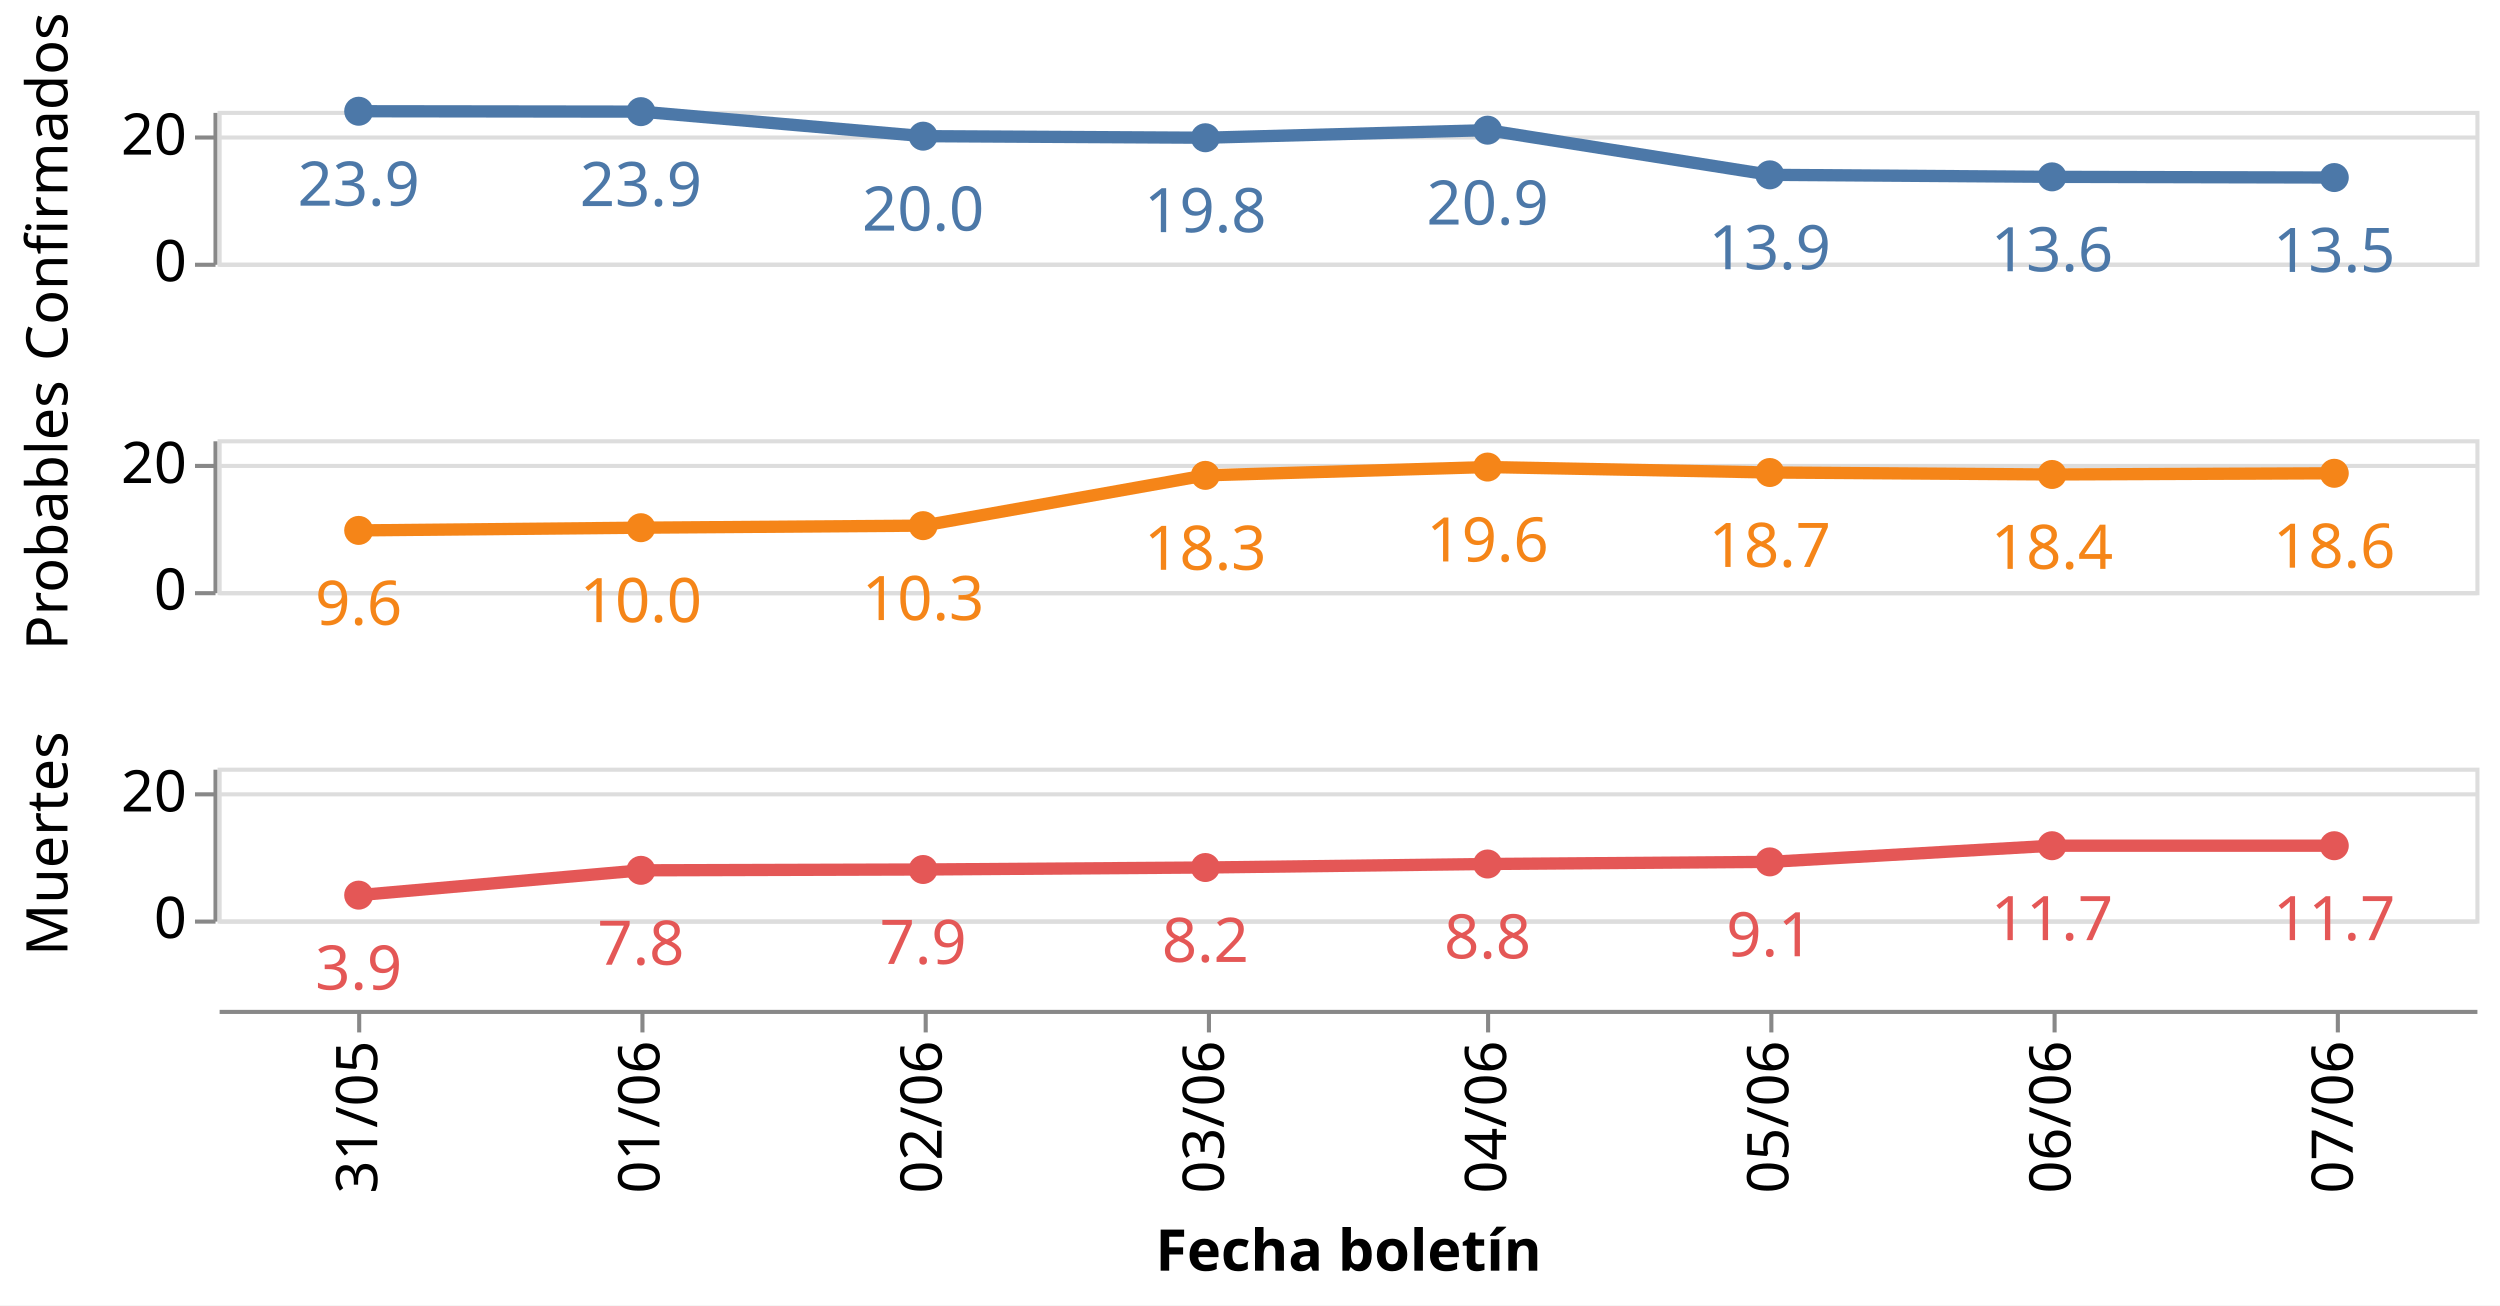
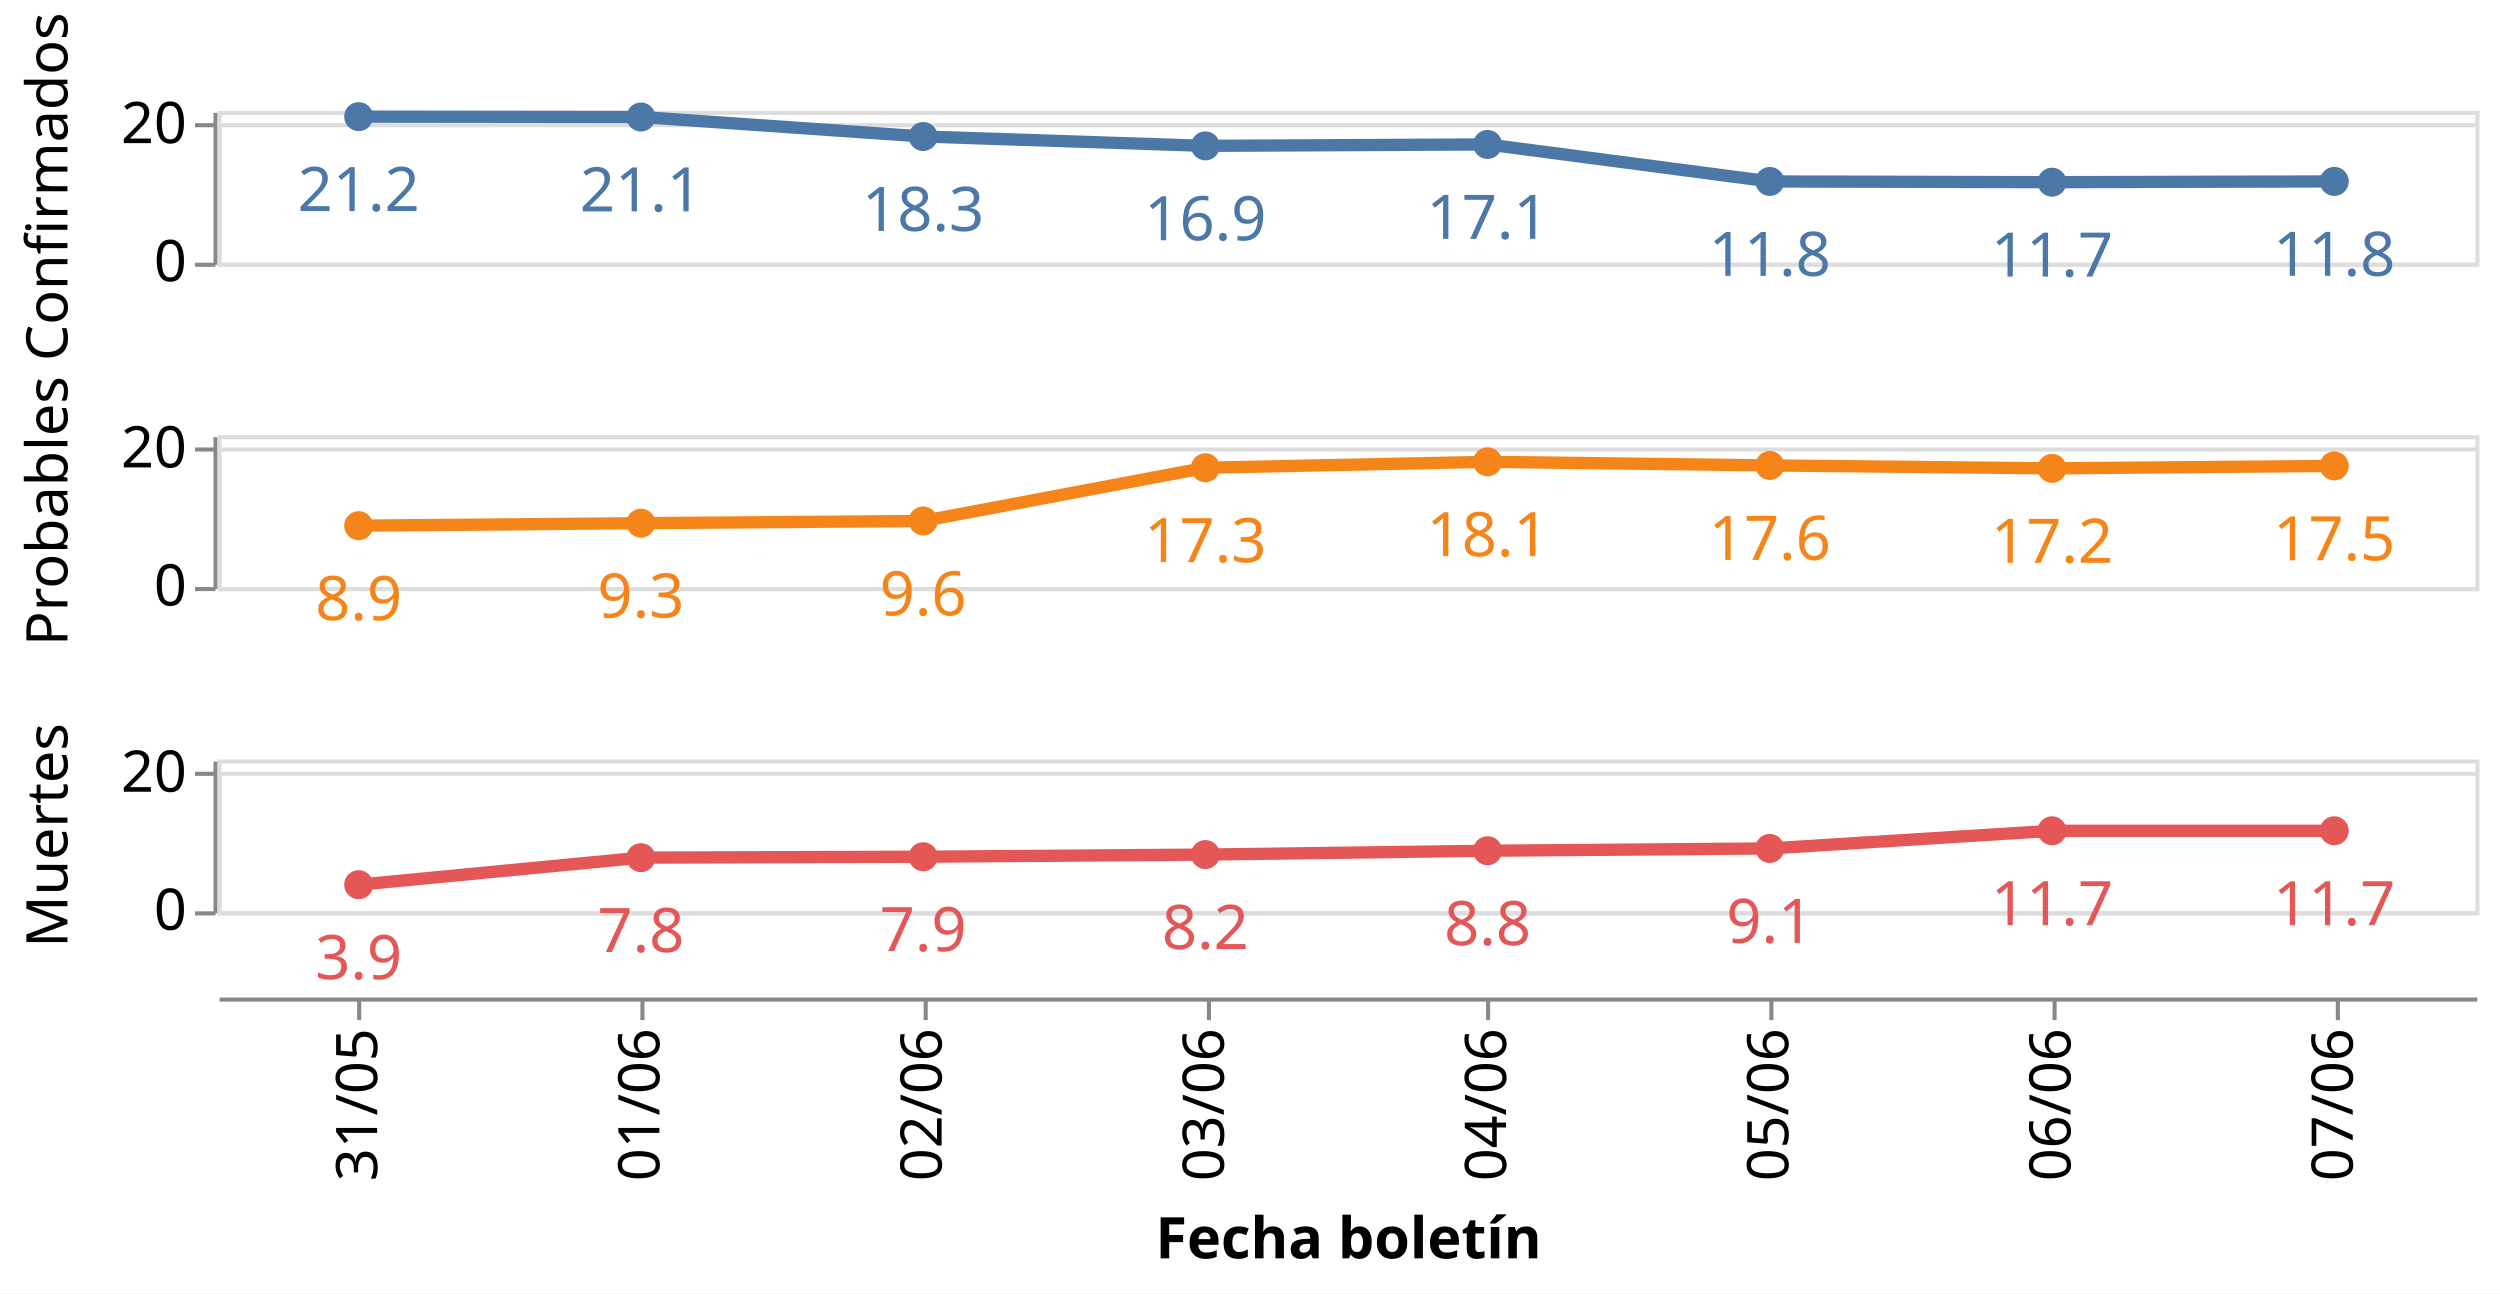
- <svg xmlns="http://www.w3.org/2000/svg" class="marks" width="609" height="318" viewBox="0 0 609 318" version="1.1">
-   <rect width="609" height="318" style="fill: white;" />
+ <svg xmlns="http://www.w3.org/2000/svg" class="marks" width="609" height="315" viewBox="0 0 609 315" version="1.1">
+   <rect width="609" height="315" style="fill: white;" />
  <g transform="translate(53,27)">
    <g class="mark-group role-frame root">
      <g transform="translate(0,0)">
        <path class="background" d="M0,0h0v0h0Z" style="fill: none;" />
        <g>
          <g class="mark-group role-row-header row_header">
            <g transform="translate(-1,0)">
              <path class="background" d="M0,0h0v37h0Z" style="fill: none;" />
              <g>
                <g class="mark-group role-axis">
                  <g transform="translate(0.5,0.5)">
                    <path class="background" d="M0,0h0v0h0Z" style="pointer-events: none; fill: none;" />
                    <g>
                      <g class="mark-rule role-axis-tick" style="pointer-events: none;">
                        <line transform="translate(0,37)" x2="-5" y2="0" style="fill: none; stroke: #888; stroke-width: 1; opacity: 1;" />
-                         <line transform="translate(0,6)" x2="-5" y2="0" style="fill: none; stroke: #888; stroke-width: 1; opacity: 1;" />
+                         <line transform="translate(0,3)" x2="-5" y2="0" style="fill: none; stroke: #888; stroke-width: 1; opacity: 1;" />
                      </g>
                      <g class="mark-text role-axis-label" style="pointer-events: none;">
                        <text text-anchor="end" transform="translate(-7,41)" style="font-family: sans-serif; font-size: 14px; fill: #000; opacity: 1;">0</text>
-                         <text text-anchor="end" transform="translate(-7,10.16667)" style="font-family: sans-serif; font-size: 14px; fill: #000; opacity: 1;">20</text>
+                         <text text-anchor="end" transform="translate(-7,7.363636)" style="font-family: sans-serif; font-size: 14px; fill: #000; opacity: 1;">20</text>
                      </g>
                      <g class="mark-rule role-axis-domain" style="pointer-events: none;">
                        <line transform="translate(0,37)" x2="0" y2="-37" style="fill: none; stroke: #888; stroke-width: 1; opacity: 1;" />
                      </g>
                    </g>
                    <path class="foreground" d="" style="pointer-events: none; display: none; fill: none;" />
                  </g>
                </g>
                <g class="mark-group role-title">
                  <g transform="translate(-46.57227,18.5)">
                    <path class="background" d="M0,0h0v0h0Z" style="pointer-events: none; fill: none;" />
                    <g>
                      <g class="mark-text role-title-text" style="pointer-events: none;">
                        <text text-anchor="middle" transform="translate(0,0) rotate(-90) translate(0,11)" style="font-family: sans-serif; font-size: 14px; fill: #000; opacity: 1;">Confirmados</text>
                      </g>
                    </g>
                    <path class="foreground" d="" style="pointer-events: none; display: none; fill: none;" />
                  </g>
                </g>
              </g>
              <path class="foreground" d="" style="display: none; fill: none;" />
            </g>
-             <g transform="translate(-1,80)">
+             <g transform="translate(-1,79)">
              <path class="background" d="M0,0h0v37h0Z" style="fill: none;" />
              <g>
                <g class="mark-group role-axis">
                  <g transform="translate(0.5,0.5)">
                    <path class="background" d="M0,0h0v0h0Z" style="pointer-events: none; fill: none;" />
                    <g>
                      <g class="mark-rule role-axis-tick" style="pointer-events: none;">
                        <line transform="translate(0,37)" x2="-5" y2="0" style="fill: none; stroke: #888; stroke-width: 1; opacity: 1;" />
-                         <line transform="translate(0,6)" x2="-5" y2="0" style="fill: none; stroke: #888; stroke-width: 1; opacity: 1;" />
+                         <line transform="translate(0,3)" x2="-5" y2="0" style="fill: none; stroke: #888; stroke-width: 1; opacity: 1;" />
                      </g>
                      <g class="mark-text role-axis-label" style="pointer-events: none;">
                        <text text-anchor="end" transform="translate(-7,41)" style="font-family: sans-serif; font-size: 14px; fill: #000; opacity: 1;">0</text>
-                         <text text-anchor="end" transform="translate(-7,10.16667)" style="font-family: sans-serif; font-size: 14px; fill: #000; opacity: 1;">20</text>
+                         <text text-anchor="end" transform="translate(-7,7.363636)" style="font-family: sans-serif; font-size: 14px; fill: #000; opacity: 1;">20</text>
                      </g>
                      <g class="mark-rule role-axis-domain" style="pointer-events: none;">
                        <line transform="translate(0,37)" x2="0" y2="-37" style="fill: none; stroke: #888; stroke-width: 1; opacity: 1;" />
                      </g>
                    </g>
                    <path class="foreground" d="" style="pointer-events: none; display: none; fill: none;" />
                  </g>
                </g>
                <g class="mark-group role-title">
                  <g transform="translate(-46.57227,18.5)">
                    <path class="background" d="M0,0h0v0h0Z" style="pointer-events: none; fill: none;" />
                    <g>
                      <g class="mark-text role-title-text" style="pointer-events: none;">
                        <text text-anchor="middle" transform="translate(0,0) rotate(-90) translate(0,11)" style="font-family: sans-serif; font-size: 14px; fill: #000; opacity: 1;">Probables</text>
                      </g>
                    </g>
                    <path class="foreground" d="" style="pointer-events: none; display: none; fill: none;" />
                  </g>
                </g>
              </g>
              <path class="foreground" d="" style="display: none; fill: none;" />
            </g>
-             <g transform="translate(-1,160)">
+             <g transform="translate(-1,158)">
              <path class="background" d="M0,0h0v37h0Z" style="fill: none;" />
              <g>
                <g class="mark-group role-axis">
                  <g transform="translate(0.5,0.5)">
                    <path class="background" d="M0,0h0v0h0Z" style="pointer-events: none; fill: none;" />
                    <g>
                      <g class="mark-rule role-axis-tick" style="pointer-events: none;">
                        <line transform="translate(0,37)" x2="-5" y2="0" style="fill: none; stroke: #888; stroke-width: 1; opacity: 1;" />
-                         <line transform="translate(0,6)" x2="-5" y2="0" style="fill: none; stroke: #888; stroke-width: 1; opacity: 1;" />
+                         <line transform="translate(0,3)" x2="-5" y2="0" style="fill: none; stroke: #888; stroke-width: 1; opacity: 1;" />
                      </g>
                      <g class="mark-text role-axis-label" style="pointer-events: none;">
                        <text text-anchor="end" transform="translate(-7,41)" style="font-family: sans-serif; font-size: 14px; fill: #000; opacity: 1;">0</text>
-                         <text text-anchor="end" transform="translate(-7,10.16667)" style="font-family: sans-serif; font-size: 14px; fill: #000; opacity: 1;">20</text>
+                         <text text-anchor="end" transform="translate(-7,7.363636)" style="font-family: sans-serif; font-size: 14px; fill: #000; opacity: 1;">20</text>
                      </g>
                      <g class="mark-rule role-axis-domain" style="pointer-events: none;">
                        <line transform="translate(0,37)" x2="0" y2="-37" style="fill: none; stroke: #888; stroke-width: 1; opacity: 1;" />
                      </g>
                    </g>
                    <path class="foreground" d="" style="pointer-events: none; display: none; fill: none;" />
                  </g>
                </g>
                <g class="mark-group role-title">
                  <g transform="translate(-46.57227,18.5)">
                    <path class="background" d="M0,0h0v0h0Z" style="pointer-events: none; fill: none;" />
                    <g>
                      <g class="mark-text role-title-text" style="pointer-events: none;">
                        <text text-anchor="middle" transform="translate(0,0) rotate(-90) translate(0,11)" style="font-family: sans-serif; font-size: 14px; fill: #000; opacity: 1;">Muertes</text>
                      </g>
                    </g>
                    <path class="foreground" d="" style="pointer-events: none; display: none; fill: none;" />
                  </g>
                </g>
              </g>
              <path class="foreground" d="" style="display: none; fill: none;" />
            </g>
          </g>
          <g class="mark-group role-column-footer column_footer">
-             <g transform="translate(0,219)">
+             <g transform="translate(0,216)">
              <path class="background" d="M0,0h550v0h-550Z" style="fill: none;" />
              <g>
                <g class="mark-group role-axis">
                  <g transform="translate(0.5,0.5)">
                    <path class="background" d="M0,0h0v0h0Z" style="pointer-events: none; fill: none;" />
                    <g>
                      <g class="mark-rule role-axis-tick" style="pointer-events: none;">
                        <line transform="translate(34,0)" x2="0" y2="5" style="fill: none; stroke: #888; stroke-width: 1; opacity: 1;" />
                        <line transform="translate(103,0)" x2="0" y2="5" style="fill: none; stroke: #888; stroke-width: 1; opacity: 1;" />
                        <line transform="translate(172,0)" x2="0" y2="5" style="fill: none; stroke: #888; stroke-width: 1; opacity: 1;" />
                        <line transform="translate(241,0)" x2="0" y2="5" style="fill: none; stroke: #888; stroke-width: 1; opacity: 1;" />
                        <line transform="translate(309,0)" x2="0" y2="5" style="fill: none; stroke: #888; stroke-width: 1; opacity: 1;" />
                        <line transform="translate(378,0)" x2="0" y2="5" style="fill: none; stroke: #888; stroke-width: 1; opacity: 1;" />
                        <line transform="translate(447,0)" x2="0" y2="5" style="fill: none; stroke: #888; stroke-width: 1; opacity: 1;" />
                        <line transform="translate(516,0)" x2="0" y2="5" style="fill: none; stroke: #888; stroke-width: 1; opacity: 1;" />
                      </g>
                      <g class="mark-text role-axis-label" style="pointer-events: none;">
                        <text text-anchor="end" transform="translate(34.375,7) rotate(270) translate(0,4)" style="font-family: sans-serif; font-size: 14px; fill: #000; opacity: 1;">31/05</text>
                        <text text-anchor="end" transform="translate(103.125,7) rotate(270) translate(0,4)" style="font-family: sans-serif; font-size: 14px; fill: #000; opacity: 1;">01/06</text>
                        <text text-anchor="end" transform="translate(171.875,7) rotate(270) translate(0,4)" style="font-family: sans-serif; font-size: 14px; fill: #000; opacity: 1;">02/06</text>
                        <text text-anchor="end" transform="translate(240.625,7) rotate(270) translate(0,4)" style="font-family: sans-serif; font-size: 14px; fill: #000; opacity: 1;">03/06</text>
                        <text text-anchor="end" transform="translate(309.375,7) rotate(270) translate(0,4)" style="font-family: sans-serif; font-size: 14px; fill: #000; opacity: 1;">04/06</text>
                        <text text-anchor="end" transform="translate(378.125,7) rotate(270) translate(0,4)" style="font-family: sans-serif; font-size: 14px; fill: #000; opacity: 1;">05/06</text>
                        <text text-anchor="end" transform="translate(446.875,7) rotate(270) translate(0,4)" style="font-family: sans-serif; font-size: 14px; fill: #000; opacity: 1;">06/06</text>
                        <text text-anchor="end" transform="translate(515.625,7) rotate(270) translate(0,4)" style="font-family: sans-serif; font-size: 14px; fill: #000; opacity: 1;">07/06</text>
                      </g>
                      <g class="mark-rule role-axis-domain" style="pointer-events: none;">
                        <line transform="translate(0,0)" x2="550" y2="0" style="fill: none; stroke: #888; stroke-width: 1; opacity: 1;" />
                      </g>
                      <g class="mark-text role-axis-title" style="pointer-events: none;">
                        <text text-anchor="middle" transform="translate(275,63.03418)" style="font-family: sans-serif; font-size: 14px; font-weight: bold; fill: #000; opacity: 1;">Fecha boletín</text>
                      </g>
                    </g>
                    <path class="foreground" d="" style="pointer-events: none; display: none; fill: none;" />
                  </g>
                </g>
              </g>
              <path class="foreground" d="" style="display: none; fill: none;" />
            </g>
          </g>
          <g class="mark-group role-scope cell">
            <g transform="translate(0,0)">
              <path class="background" d="M0.5,0.5h550v37h-550Z" style="fill: none; stroke: #ddd;" />
              <g>
                <g class="mark-group role-axis">
                  <g transform="translate(0.5,0.5)">
                    <path class="background" d="M0,0h0v0h0Z" style="pointer-events: none; fill: none;" />
                    <g>
                      <g class="mark-rule role-axis-grid" style="pointer-events: none;">
                        <line transform="translate(0,37)" x2="550" y2="0" style="fill: none; stroke: #ddd; stroke-width: 1; opacity: 1;" />
-                         <line transform="translate(0,6)" x2="550" y2="0" style="fill: none; stroke: #ddd; stroke-width: 1; opacity: 1;" />
+                         <line transform="translate(0,3)" x2="550" y2="0" style="fill: none; stroke: #ddd; stroke-width: 1; opacity: 1;" />
                      </g>
                    </g>
                    <path class="foreground" d="" style="pointer-events: none; display: none; fill: none;" />
                  </g>
                </g>
                <g class="mark-group role-scope child_layer_0_layer_0_pathgroup">
                  <g transform="translate(0,0)">
                    <path class="background" d="M0,0h550v37h-550Z" style="fill: none;" />
                    <g>
                      <g class="mark-line role-mark child_layer_0_layer_0_marks">
-                         <path d="M34.375,0.096L103.125,0.193L171.875,6.167L240.625,6.552L309.375,4.704L378.125,15.591L446.875,16.081L515.625,16.247" style="fill: none; stroke: #4c78a8; stroke-width: 3;" />
+                         <path d="M34.375,1.413L103.125,1.502L171.875,6.254L240.625,8.531L309.375,8.183L378.125,17.203L446.875,17.379L515.625,17.192" style="fill: none; stroke: #4c78a8; stroke-width: 3;" />
                      </g>
                    </g>
                    <path class="foreground" d="" style="display: none; fill: none;" />
                  </g>
                </g>
                <g class="mark-symbol role-mark child_layer_0_layer_1_marks">
-                   <path transform="translate(34.375,0.09635417)" d="M3.536,0A3.536,3.536,0,1,1,-3.536,0A3.536,3.536,0,1,1,3.536,0" style="fill: #4c78a8; stroke-width: 2; opacity: 1;" />
-                   <path transform="translate(103.125,0.1927083)" d="M3.536,0A3.536,3.536,0,1,1,-3.536,0A3.536,3.536,0,1,1,3.536,0" style="fill: #4c78a8; stroke-width: 2; opacity: 1;" />
-                   <path transform="translate(171.875,6.166667)" d="M3.536,0A3.536,3.536,0,1,1,-3.536,0A3.536,3.536,0,1,1,3.536,0" style="fill: #4c78a8; stroke-width: 2; opacity: 1;" />
-                   <path transform="translate(240.625,6.552083)" d="M3.536,0A3.536,3.536,0,1,1,-3.536,0A3.536,3.536,0,1,1,3.536,0" style="fill: #4c78a8; stroke-width: 2; opacity: 1;" />
-                   <path transform="translate(309.375,4.70406)" d="M3.536,0A3.536,3.536,0,1,1,-3.536,0A3.536,3.536,0,1,1,3.536,0" style="fill: #4c78a8; stroke-width: 2; opacity: 1;" />
-                   <path transform="translate(378.125,15.59119)" d="M3.536,0A3.536,3.536,0,1,1,-3.536,0A3.536,3.536,0,1,1,3.536,0" style="fill: #4c78a8; stroke-width: 2; opacity: 1;" />
-                   <path transform="translate(446.875,16.08118)" d="M3.536,0A3.536,3.536,0,1,1,-3.536,0A3.536,3.536,0,1,1,3.536,0" style="fill: #4c78a8; stroke-width: 2; opacity: 1;" />
-                   <path transform="translate(515.625,16.24679)" d="M3.536,0A3.536,3.536,0,1,1,-3.536,0A3.536,3.536,0,1,1,3.536,0" style="fill: #4c78a8; stroke-width: 2; opacity: 1;" />
+                   <path transform="translate(34.375,1.412727)" d="M3.536,0A3.536,3.536,0,1,1,-3.536,0A3.536,3.536,0,1,1,3.536,0" style="fill: #4c78a8; stroke-width: 2; opacity: 1;" />
+                   <path transform="translate(103.125,1.502424)" d="M3.536,0A3.536,3.536,0,1,1,-3.536,0A3.536,3.536,0,1,1,3.536,0" style="fill: #4c78a8; stroke-width: 2; opacity: 1;" />
+                   <path transform="translate(171.875,6.254261)" d="M3.536,0A3.536,3.536,0,1,1,-3.536,0A3.536,3.536,0,1,1,3.536,0" style="fill: #4c78a8; stroke-width: 2; opacity: 1;" />
+                   <path transform="translate(240.625,8.531405)" d="M3.536,0A3.536,3.536,0,1,1,-3.536,0A3.536,3.536,0,1,1,3.536,0" style="fill: #4c78a8; stroke-width: 2; opacity: 1;" />
+                   <path transform="translate(309.375,8.182692)" d="M3.536,0A3.536,3.536,0,1,1,-3.536,0A3.536,3.536,0,1,1,3.536,0" style="fill: #4c78a8; stroke-width: 2; opacity: 1;" />
+                   <path transform="translate(378.125,17.2026)" d="M3.536,0A3.536,3.536,0,1,1,-3.536,0A3.536,3.536,0,1,1,3.536,0" style="fill: #4c78a8; stroke-width: 2; opacity: 1;" />
+                   <path transform="translate(446.875,17.37879)" d="M3.536,0A3.536,3.536,0,1,1,-3.536,0A3.536,3.536,0,1,1,3.536,0" style="fill: #4c78a8; stroke-width: 2; opacity: 1;" />
+                   <path transform="translate(515.625,17.19192)" d="M3.536,0A3.536,3.536,0,1,1,-3.536,0A3.536,3.536,0,1,1,3.536,0" style="fill: #4c78a8; stroke-width: 2; opacity: 1;" />
                </g>
                <g class="mark-text role-mark child_layer_1_marks">
-                   <text text-anchor="middle" transform="translate(34.375,23.09635)" style="font-family: sans-serif; font-size: 15px; fill: #4c78a8;">23.9</text>
-                   <text text-anchor="middle" transform="translate(103.125,23.19271)" style="font-family: sans-serif; font-size: 15px; fill: #4c78a8;">23.9</text>
-                   <text text-anchor="middle" transform="translate(171.875,29.16667)" style="font-family: sans-serif; font-size: 15px; fill: #4c78a8;">20.0</text>
-                   <text text-anchor="middle" transform="translate(240.625,29.55208)" style="font-family: sans-serif; font-size: 15px; fill: #4c78a8;">19.8</text>
-                   <text text-anchor="middle" transform="translate(309.375,27.70406)" style="font-family: sans-serif; font-size: 15px; fill: #4c78a8;">20.9</text>
-                   <text text-anchor="middle" transform="translate(378.125,38.59119)" style="font-family: sans-serif; font-size: 15px; fill: #4c78a8;">13.9</text>
-                   <text text-anchor="middle" transform="translate(446.875,39.08118)" style="font-family: sans-serif; font-size: 15px; fill: #4c78a8;">13.6</text>
-                   <text text-anchor="middle" transform="translate(515.625,39.24679)" style="font-family: sans-serif; font-size: 15px; fill: #4c78a8;">13.5</text>
-                 </g>
-               </g>
-               <path class="foreground" d="" style="display: none; fill: none;" />
-             </g>
-             <g transform="translate(0,80)">
+                   <text text-anchor="middle" transform="translate(34.375,24.41273)" style="font-family: sans-serif; font-size: 15px; fill: #4c78a8;">21.2</text>
+                   <text text-anchor="middle" transform="translate(103.125,24.50242)" style="font-family: sans-serif; font-size: 15px; fill: #4c78a8;">21.1</text>
+                   <text text-anchor="middle" transform="translate(171.875,29.25426)" style="font-family: sans-serif; font-size: 15px; fill: #4c78a8;">18.3</text>
+                   <text text-anchor="middle" transform="translate(240.625,31.5314)" style="font-family: sans-serif; font-size: 15px; fill: #4c78a8;">16.9</text>
+                   <text text-anchor="middle" transform="translate(309.375,31.18269)" style="font-family: sans-serif; font-size: 15px; fill: #4c78a8;">17.1</text>
+                   <text text-anchor="middle" transform="translate(378.125,40.2026)" style="font-family: sans-serif; font-size: 15px; fill: #4c78a8;">11.8</text>
+                   <text text-anchor="middle" transform="translate(446.875,40.37879)" style="font-family: sans-serif; font-size: 15px; fill: #4c78a8;">11.7</text>
+                   <text text-anchor="middle" transform="translate(515.625,40.19192)" style="font-family: sans-serif; font-size: 15px; fill: #4c78a8;">11.8</text>
+                 </g>
+               </g>
+               <path class="foreground" d="" style="display: none; fill: none;" />
+             </g>
+             <g transform="translate(0,79)">
              <path class="background" d="M0.5,0.5h550v37h-550Z" style="fill: none; stroke: #ddd;" />
              <g>
                <g class="mark-group role-axis">
                  <g transform="translate(0.5,0.5)">
                    <path class="background" d="M0,0h0v0h0Z" style="pointer-events: none; fill: none;" />
                    <g>
                      <g class="mark-rule role-axis-grid" style="pointer-events: none;">
                        <line transform="translate(0,37)" x2="550" y2="0" style="fill: none; stroke: #ddd; stroke-width: 1; opacity: 1;" />
-                         <line transform="translate(0,6)" x2="550" y2="0" style="fill: none; stroke: #ddd; stroke-width: 1; opacity: 1;" />
+                         <line transform="translate(0,3)" x2="550" y2="0" style="fill: none; stroke: #ddd; stroke-width: 1; opacity: 1;" />
                      </g>
                    </g>
                    <path class="foreground" d="" style="pointer-events: none; display: none; fill: none;" />
                  </g>
                </g>
                <g class="mark-group role-scope child_layer_0_layer_0_pathgroup">
                  <g transform="translate(0,0)">
                    <path class="background" d="M0,0h550v37h-550Z" style="fill: none;" />
                    <g>
                      <g class="mark-line role-mark child_layer_0_layer_0_marks">
-                         <path d="M34.375,22.206L103.125,21.545L171.875,21.045L240.625,8.798L309.375,6.774L378.125,8.1L446.875,8.578L515.625,8.292" style="fill: none; stroke: #f58518; stroke-width: 3;" />
+                         <path d="M34.375,22.056L103.125,21.439L171.875,20.908L240.625,7.943L309.375,6.496L378.125,7.38L446.875,8.092L515.625,7.494" style="fill: none; stroke: #f58518; stroke-width: 3;" />
                      </g>
                    </g>
                    <path class="foreground" d="" style="display: none; fill: none;" />
                  </g>
                </g>
                <g class="mark-symbol role-mark child_layer_0_layer_1_marks">
-                   <path transform="translate(34.375,22.20575)" d="M3.536,0A3.536,3.536,0,1,1,-3.536,0A3.536,3.536,0,1,1,3.536,0" style="fill: #f58518; stroke-width: 2; opacity: 1;" />
-                   <path transform="translate(103.125,21.54487)" d="M3.536,0A3.536,3.536,0,1,1,-3.536,0A3.536,3.536,0,1,1,3.536,0" style="fill: #f58518; stroke-width: 2; opacity: 1;" />
-                   <path transform="translate(171.875,21.04512)" d="M3.536,0A3.536,3.536,0,1,1,-3.536,0A3.536,3.536,0,1,1,3.536,0" style="fill: #f58518; stroke-width: 2; opacity: 1;" />
-                   <path transform="translate(240.625,8.797755)" d="M3.536,0A3.536,3.536,0,1,1,-3.536,0A3.536,3.536,0,1,1,3.536,0" style="fill: #f58518; stroke-width: 2; opacity: 1;" />
-                   <path transform="translate(309.375,6.774044)" d="M3.536,0A3.536,3.536,0,1,1,-3.536,0A3.536,3.536,0,1,1,3.536,0" style="fill: #f58518; stroke-width: 2; opacity: 1;" />
-                   <path transform="translate(378.125,8.100258)" d="M3.536,0A3.536,3.536,0,1,1,-3.536,0A3.536,3.536,0,1,1,3.536,0" style="fill: #f58518; stroke-width: 2; opacity: 1;" />
-                   <path transform="translate(446.875,8.577586)" d="M3.536,0A3.536,3.536,0,1,1,-3.536,0A3.536,3.536,0,1,1,3.536,0" style="fill: #f58518; stroke-width: 2; opacity: 1;" />
-                   <path transform="translate(515.625,8.291985)" d="M3.536,0A3.536,3.536,0,1,1,-3.536,0A3.536,3.536,0,1,1,3.536,0" style="fill: #f58518; stroke-width: 2; opacity: 1;" />
+                   <path transform="translate(34.375,22.05584)" d="M3.536,0A3.536,3.536,0,1,1,-3.536,0A3.536,3.536,0,1,1,3.536,0" style="fill: #f58518; stroke-width: 2; opacity: 1;" />
+                   <path transform="translate(103.125,21.43866)" d="M3.536,0A3.536,3.536,0,1,1,-3.536,0A3.536,3.536,0,1,1,3.536,0" style="fill: #f58518; stroke-width: 2; opacity: 1;" />
+                   <path transform="translate(171.875,20.90753)" d="M3.536,0A3.536,3.536,0,1,1,-3.536,0A3.536,3.536,0,1,1,3.536,0" style="fill: #f58518; stroke-width: 2; opacity: 1;" />
+                   <path transform="translate(240.625,7.942676)" d="M3.536,0A3.536,3.536,0,1,1,-3.536,0A3.536,3.536,0,1,1,3.536,0" style="fill: #f58518; stroke-width: 2; opacity: 1;" />
+                   <path transform="translate(309.375,6.495846)" d="M3.536,0A3.536,3.536,0,1,1,-3.536,0A3.536,3.536,0,1,1,3.536,0" style="fill: #f58518; stroke-width: 2; opacity: 1;" />
+                   <path transform="translate(378.125,7.38018)" d="M3.536,0A3.536,3.536,0,1,1,-3.536,0A3.536,3.536,0,1,1,3.536,0" style="fill: #f58518; stroke-width: 2; opacity: 1;" />
+                   <path transform="translate(446.875,8.091956)" d="M3.536,0A3.536,3.536,0,1,1,-3.536,0A3.536,3.536,0,1,1,3.536,0" style="fill: #f58518; stroke-width: 2; opacity: 1;" />
+                   <path transform="translate(515.625,7.494313)" d="M3.536,0A3.536,3.536,0,1,1,-3.536,0A3.536,3.536,0,1,1,3.536,0" style="fill: #f58518; stroke-width: 2; opacity: 1;" />
                </g>
                <g class="mark-text role-mark child_layer_1_marks">
-                   <text text-anchor="middle" transform="translate(34.375,45.20575)" style="font-family: sans-serif; font-size: 15px; fill: #f58518;">9.6</text>
-                   <text text-anchor="middle" transform="translate(103.125,44.54487)" style="font-family: sans-serif; font-size: 15px; fill: #f58518;">10.0</text>
-                   <text text-anchor="middle" transform="translate(171.875,44.04512)" style="font-family: sans-serif; font-size: 15px; fill: #f58518;">10.3</text>
-                   <text text-anchor="middle" transform="translate(240.625,31.79776)" style="font-family: sans-serif; font-size: 15px; fill: #f58518;">18.3</text>
-                   <text text-anchor="middle" transform="translate(309.375,29.77404)" style="font-family: sans-serif; font-size: 15px; fill: #f58518;">19.6</text>
-                   <text text-anchor="middle" transform="translate(378.125,31.10026)" style="font-family: sans-serif; font-size: 15px; fill: #f58518;">18.7</text>
-                   <text text-anchor="middle" transform="translate(446.875,31.57759)" style="font-family: sans-serif; font-size: 15px; fill: #f58518;">18.4</text>
-                   <text text-anchor="middle" transform="translate(515.625,31.29199)" style="font-family: sans-serif; font-size: 15px; fill: #f58518;">18.6</text>
-                 </g>
-               </g>
-               <path class="foreground" d="" style="display: none; fill: none;" />
-             </g>
-             <g transform="translate(0,160)">
+                   <text text-anchor="middle" transform="translate(34.375,45.05584)" style="font-family: sans-serif; font-size: 15px; fill: #f58518;">8.9</text>
+                   <text text-anchor="middle" transform="translate(103.125,44.43866)" style="font-family: sans-serif; font-size: 15px; fill: #f58518;">9.3</text>
+                   <text text-anchor="middle" transform="translate(171.875,43.90753)" style="font-family: sans-serif; font-size: 15px; fill: #f58518;">9.6</text>
+                   <text text-anchor="middle" transform="translate(240.625,30.94268)" style="font-family: sans-serif; font-size: 15px; fill: #f58518;">17.3</text>
+                   <text text-anchor="middle" transform="translate(309.375,29.49585)" style="font-family: sans-serif; font-size: 15px; fill: #f58518;">18.1</text>
+                   <text text-anchor="middle" transform="translate(378.125,30.38018)" style="font-family: sans-serif; font-size: 15px; fill: #f58518;">17.6</text>
+                   <text text-anchor="middle" transform="translate(446.875,31.09196)" style="font-family: sans-serif; font-size: 15px; fill: #f58518;">17.2</text>
+                   <text text-anchor="middle" transform="translate(515.625,30.49431)" style="font-family: sans-serif; font-size: 15px; fill: #f58518;">17.5</text>
+                 </g>
+               </g>
+               <path class="foreground" d="" style="display: none; fill: none;" />
+             </g>
+             <g transform="translate(0,158)">
              <path class="background" d="M0.5,0.5h550v37h-550Z" style="fill: none; stroke: #ddd;" />
              <g>
                <g class="mark-group role-axis">
                  <g transform="translate(0.5,0.5)">
                    <path class="background" d="M0,0h0v0h0Z" style="pointer-events: none; fill: none;" />
                    <g>
                      <g class="mark-rule role-axis-grid" style="pointer-events: none;">
                        <line transform="translate(0,37)" x2="550" y2="0" style="fill: none; stroke: #ddd; stroke-width: 1; opacity: 1;" />
-                         <line transform="translate(0,6)" x2="550" y2="0" style="fill: none; stroke: #ddd; stroke-width: 1; opacity: 1;" />
+                         <line transform="translate(0,3)" x2="550" y2="0" style="fill: none; stroke: #ddd; stroke-width: 1; opacity: 1;" />
                      </g>
                    </g>
                    <path class="foreground" d="" style="pointer-events: none; display: none; fill: none;" />
                  </g>
                </g>
                <g class="mark-group role-scope child_layer_0_layer_0_pathgroup">
                  <g transform="translate(0,0)">
                    <path class="background" d="M0,0h550v37h-550Z" style="fill: none;" />
                    <g>
                      <g class="mark-line role-mark child_layer_0_layer_0_marks">
-                         <path d="M34.375,31.054L103.125,25.009L171.875,24.807L240.625,24.324L309.375,23.468L378.125,22.954L446.875,19.014L515.625,19.014" style="fill: none; stroke: #e45756; stroke-width: 3;" />
+                         <path d="M34.375,30.513L103.125,23.919L171.875,23.698L240.625,23.172L309.375,22.237L378.125,21.677L446.875,17.379L515.625,17.379" style="fill: none; stroke: #e45756; stroke-width: 3;" />
                      </g>
                    </g>
                    <path class="foreground" d="" style="display: none; fill: none;" />
                  </g>
                </g>
                <g class="mark-symbol role-mark child_layer_0_layer_1_marks">
-                   <path transform="translate(34.375,31.05357)" d="M3.536,0A3.536,3.536,0,1,1,-3.536,0A3.536,3.536,0,1,1,3.536,0" style="fill: #e45756; stroke-width: 2; opacity: 1;" />
-                   <path transform="translate(103.125,25.00926)" d="M3.536,0A3.536,3.536,0,1,1,-3.536,0A3.536,3.536,0,1,1,3.536,0" style="fill: #e45756; stroke-width: 2; opacity: 1;" />
-                   <path transform="translate(171.875,24.80682)" d="M3.536,0A3.536,3.536,0,1,1,-3.536,0A3.536,3.536,0,1,1,3.536,0" style="fill: #e45756; stroke-width: 2; opacity: 1;" />
-                   <path transform="translate(240.625,24.32407)" d="M3.536,0A3.536,3.536,0,1,1,-3.536,0A3.536,3.536,0,1,1,3.536,0" style="fill: #e45756; stroke-width: 2; opacity: 1;" />
-                   <path transform="translate(309.375,23.46759)" d="M3.536,0A3.536,3.536,0,1,1,-3.536,0A3.536,3.536,0,1,1,3.536,0" style="fill: #e45756; stroke-width: 2; opacity: 1;" />
-                   <path transform="translate(378.125,22.9537)" d="M3.536,0A3.536,3.536,0,1,1,-3.536,0A3.536,3.536,0,1,1,3.536,0" style="fill: #e45756; stroke-width: 2; opacity: 1;" />
-                   <path transform="translate(446.875,19.01389)" d="M3.536,0A3.536,3.536,0,1,1,-3.536,0A3.536,3.536,0,1,1,3.536,0" style="fill: #e45756; stroke-width: 2; opacity: 1;" />
-                   <path transform="translate(515.625,19.01389)" d="M3.536,0A3.536,3.536,0,1,1,-3.536,0A3.536,3.536,0,1,1,3.536,0" style="fill: #e45756; stroke-width: 2; opacity: 1;" />
+                   <path transform="translate(34.375,30.51299)" d="M3.536,0A3.536,3.536,0,1,1,-3.536,0A3.536,3.536,0,1,1,3.536,0" style="fill: #e45756; stroke-width: 2; opacity: 1;" />
+                   <path transform="translate(103.125,23.91919)" d="M3.536,0A3.536,3.536,0,1,1,-3.536,0A3.536,3.536,0,1,1,3.536,0" style="fill: #e45756; stroke-width: 2; opacity: 1;" />
+                   <path transform="translate(171.875,23.69835)" d="M3.536,0A3.536,3.536,0,1,1,-3.536,0A3.536,3.536,0,1,1,3.536,0" style="fill: #e45756; stroke-width: 2; opacity: 1;" />
+                   <path transform="translate(240.625,23.17172)" d="M3.536,0A3.536,3.536,0,1,1,-3.536,0A3.536,3.536,0,1,1,3.536,0" style="fill: #e45756; stroke-width: 2; opacity: 1;" />
+                   <path transform="translate(309.375,22.23737)" d="M3.536,0A3.536,3.536,0,1,1,-3.536,0A3.536,3.536,0,1,1,3.536,0" style="fill: #e45756; stroke-width: 2; opacity: 1;" />
+                   <path transform="translate(378.125,21.67677)" d="M3.536,0A3.536,3.536,0,1,1,-3.536,0A3.536,3.536,0,1,1,3.536,0" style="fill: #e45756; stroke-width: 2; opacity: 1;" />
+                   <path transform="translate(446.875,17.37879)" d="M3.536,0A3.536,3.536,0,1,1,-3.536,0A3.536,3.536,0,1,1,3.536,0" style="fill: #e45756; stroke-width: 2; opacity: 1;" />
+                   <path transform="translate(515.625,17.37879)" d="M3.536,0A3.536,3.536,0,1,1,-3.536,0A3.536,3.536,0,1,1,3.536,0" style="fill: #e45756; stroke-width: 2; opacity: 1;" />
                </g>
                <g class="mark-text role-mark child_layer_1_marks">
-                   <text text-anchor="middle" transform="translate(34.375,54.05357)" style="font-family: sans-serif; font-size: 15px; fill: #e45756;">3.9</text>
-                   <text text-anchor="middle" transform="translate(103.125,48.00926)" style="font-family: sans-serif; font-size: 15px; fill: #e45756;">7.8</text>
-                   <text text-anchor="middle" transform="translate(171.875,47.80682)" style="font-family: sans-serif; font-size: 15px; fill: #e45756;">7.9</text>
-                   <text text-anchor="middle" transform="translate(240.625,47.32407)" style="font-family: sans-serif; font-size: 15px; fill: #e45756;">8.2</text>
-                   <text text-anchor="middle" transform="translate(309.375,46.46759)" style="font-family: sans-serif; font-size: 15px; fill: #e45756;">8.8</text>
-                   <text text-anchor="middle" transform="translate(378.125,45.9537)" style="font-family: sans-serif; font-size: 15px; fill: #e45756;">9.1</text>
-                   <text text-anchor="middle" transform="translate(446.875,42.01389)" style="font-family: sans-serif; font-size: 15px; fill: #e45756;">11.7</text>
-                   <text text-anchor="middle" transform="translate(515.625,42.01389)" style="font-family: sans-serif; font-size: 15px; fill: #e45756;">11.7</text>
+                   <text text-anchor="middle" transform="translate(34.375,53.51299)" style="font-family: sans-serif; font-size: 15px; fill: #e45756;">3.9</text>
+                   <text text-anchor="middle" transform="translate(103.125,46.91919)" style="font-family: sans-serif; font-size: 15px; fill: #e45756;">7.8</text>
+                   <text text-anchor="middle" transform="translate(171.875,46.69835)" style="font-family: sans-serif; font-size: 15px; fill: #e45756;">7.9</text>
+                   <text text-anchor="middle" transform="translate(240.625,46.17172)" style="font-family: sans-serif; font-size: 15px; fill: #e45756;">8.2</text>
+                   <text text-anchor="middle" transform="translate(309.375,45.23737)" style="font-family: sans-serif; font-size: 15px; fill: #e45756;">8.8</text>
+                   <text text-anchor="middle" transform="translate(378.125,44.67677)" style="font-family: sans-serif; font-size: 15px; fill: #e45756;">9.1</text>
+                   <text text-anchor="middle" transform="translate(446.875,40.37879)" style="font-family: sans-serif; font-size: 15px; fill: #e45756;">11.7</text>
+                   <text text-anchor="middle" transform="translate(515.625,40.37879)" style="font-family: sans-serif; font-size: 15px; fill: #e45756;">11.7</text>
                </g>
              </g>
              <path class="foreground" d="" style="display: none; fill: none;" />
            </g>
          </g>
        </g>
        <path class="foreground" d="" style="display: none; fill: none;" />
      </g>
    </g>
  </g>
</svg>
